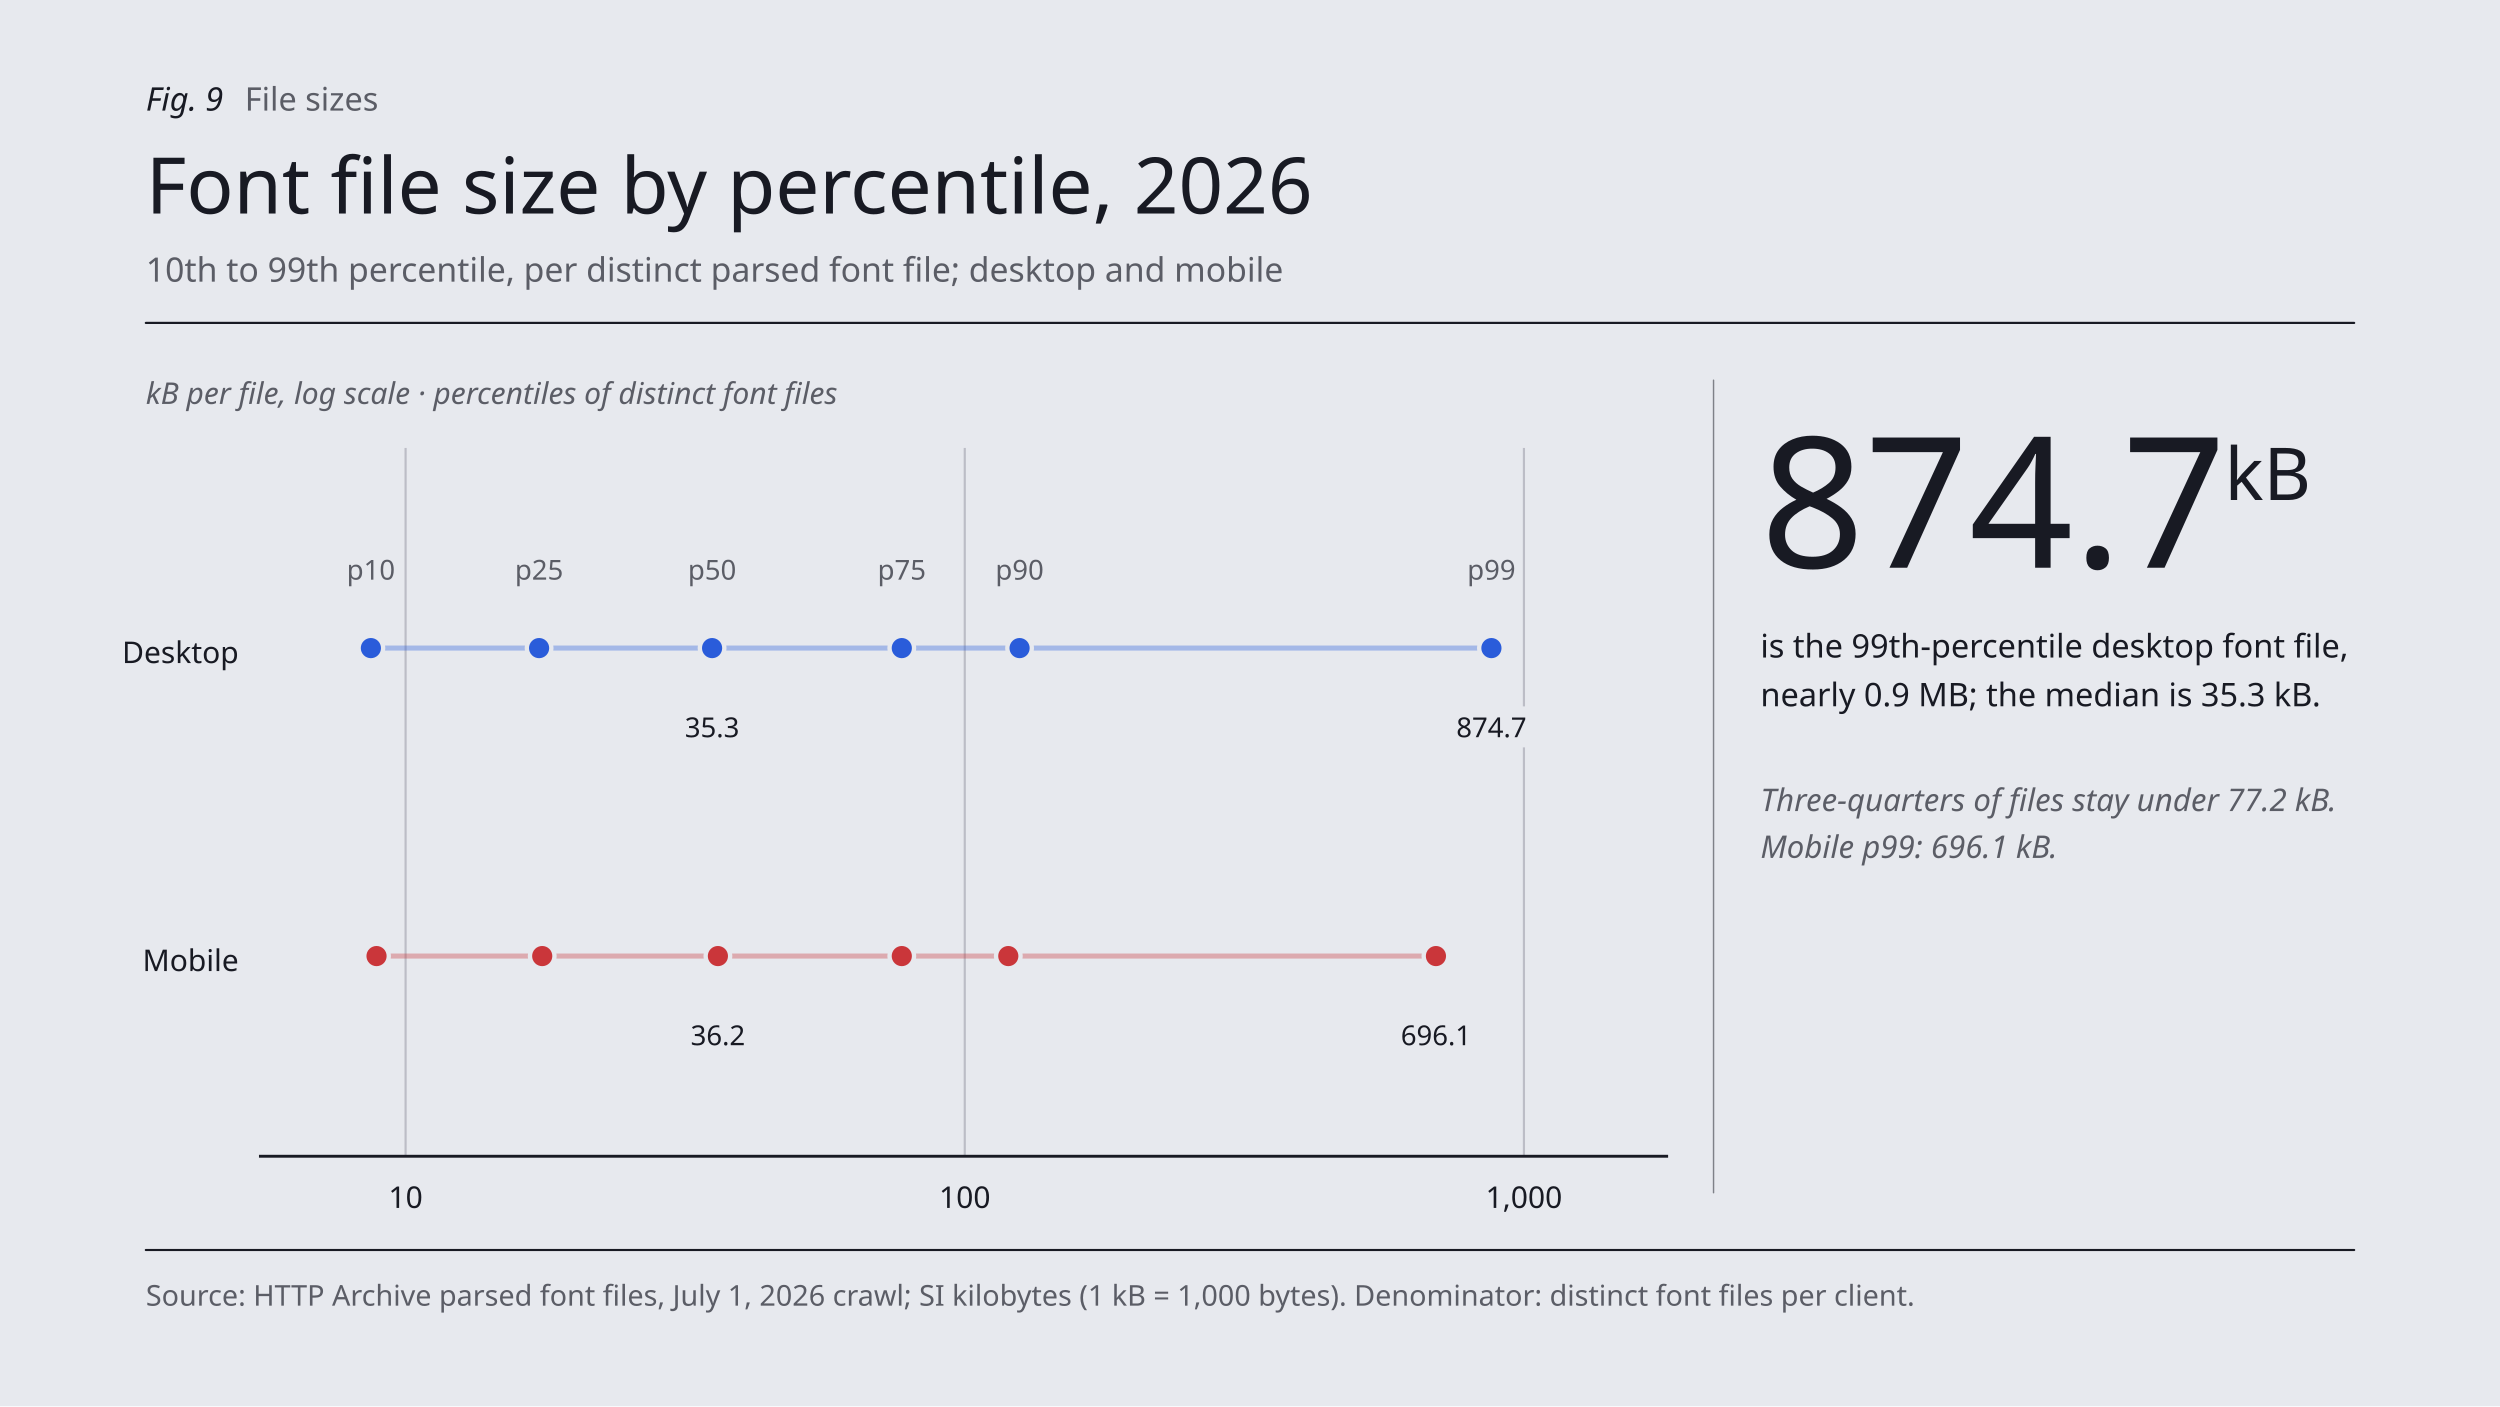
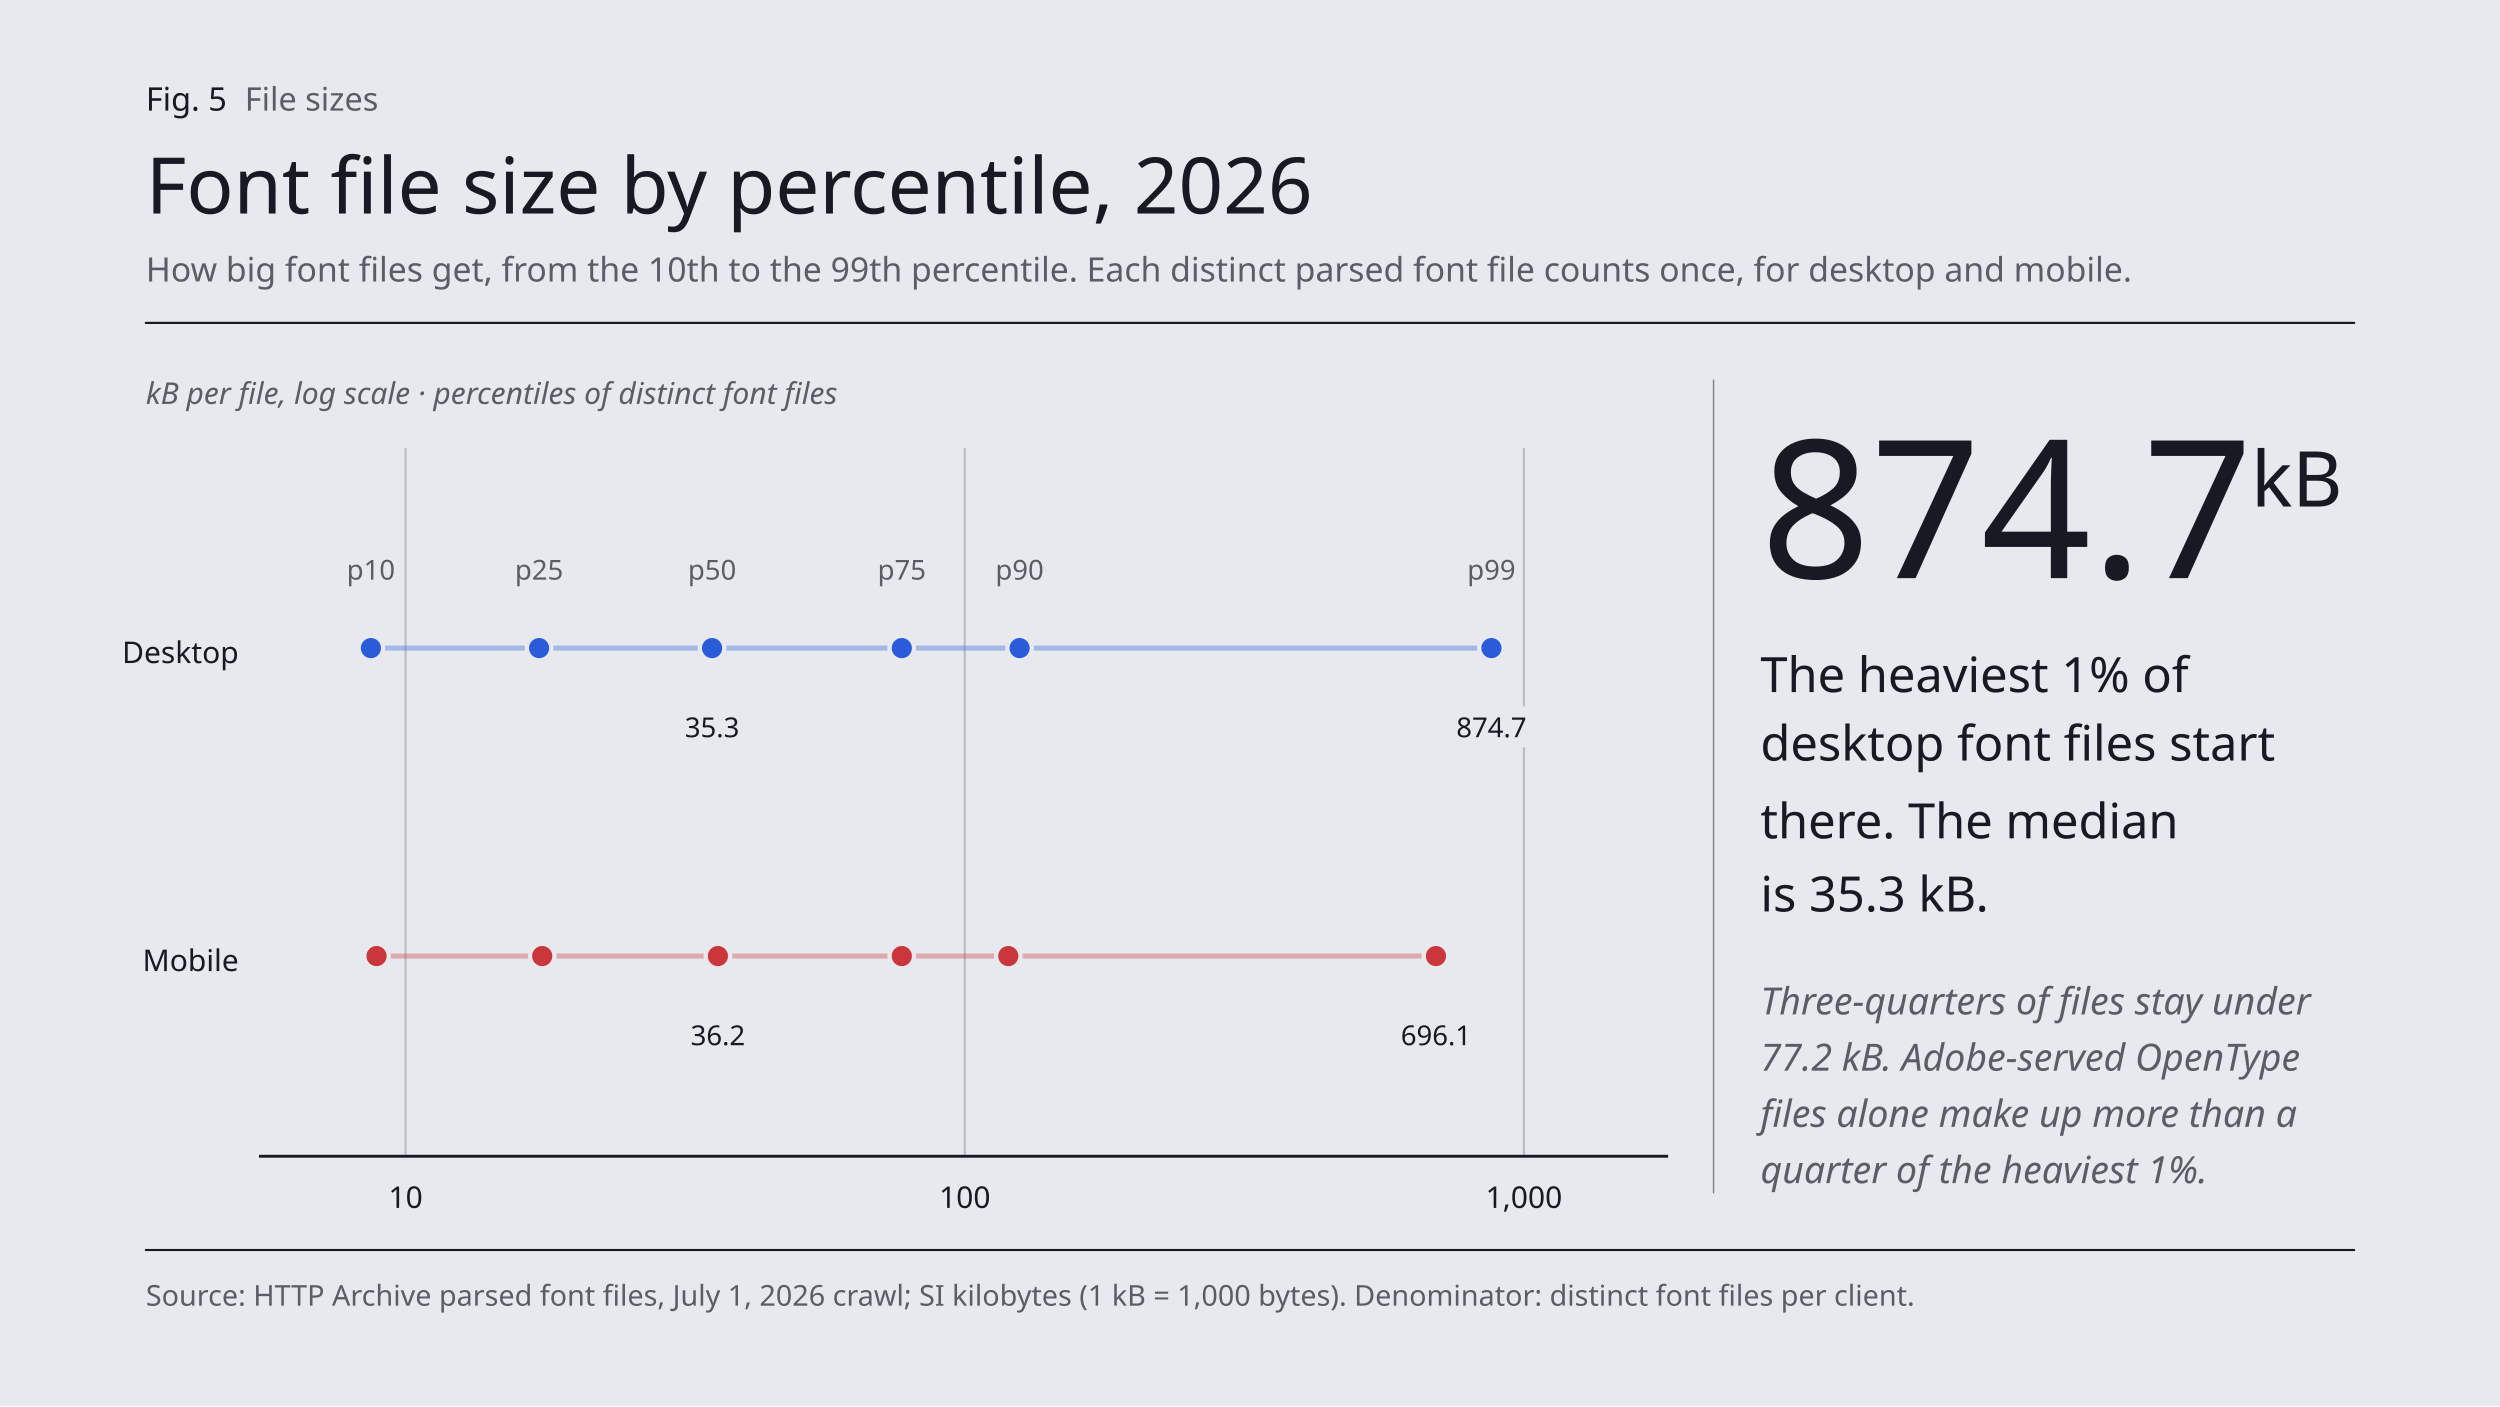
<svg xmlns="http://www.w3.org/2000/svg" xmlns:xlink="http://www.w3.org/1999/xlink" width="691.2pt" height="388.8pt" viewBox="0 0 691.2 388.8" version="1.1" data-denominator="files">
  <defs>
    <style type="text/css">*{stroke-linejoin: round; stroke-linecap: butt}</style>
  </defs>
  <g id="figure_1">
    <g id="patch_1">
      <path d="M 0 388.8  L 691.2 388.8  L 691.2 0  L 0 0  z " style="fill: #e7e9ee" />
    </g>
    <g id="axes_1">
      <g id="patch_2">
        <path d="M 72 319.68  L 460.8 319.68  L 460.8 123.84  L 72 123.84  z " style="fill: #e7e9ee" />
      </g>
      <g id="matplotlib.axis_1">
        <g id="xtick_1">
          <g id="line2d_1">
-             <path d="M 112.139 319.68  L 112.139 123.84  " clip-path="url(#p36b1861bd4)" style="fill: none; stroke: #bcbdc6; stroke-width: 0.6; stroke-linecap: round" />
+             <path d="M 112.139 319.68  L 112.139 123.84  " clip-path="url(#p2f61f87b92)" style="fill: none; stroke: #bcbdc6; stroke-width: 0.6; stroke-linecap: round" />
          </g>
          <g id="line2d_2" />
          <g id="text_1">
            <text style="font-size: 8.294px; font-family: 'Funnel Sans'; text-anchor: middle; fill: #181a23" x="112.139" y="333.974" transform="rotate(-0 112.1394 333.9744)">10</text>
          </g>
        </g>
        <g id="xtick_2">
          <g id="line2d_3">
-             <path d="M 266.737 319.68  L 266.737 123.84  " clip-path="url(#p36b1861bd4)" style="fill: none; stroke: #bcbdc6; stroke-width: 0.6; stroke-linecap: round" />
+             <path d="M 266.737 319.68  L 266.737 123.84  " clip-path="url(#p2f61f87b92)" style="fill: none; stroke: #bcbdc6; stroke-width: 0.6; stroke-linecap: round" />
          </g>
          <g id="line2d_4" />
          <g id="text_2">
            <text style="font-size: 8.294px; font-family: 'Funnel Sans'; text-anchor: middle; fill: #181a23" x="266.737" y="333.974" transform="rotate(-0 266.7374 333.9744)">100</text>
          </g>
        </g>
        <g id="xtick_3">
          <g id="line2d_5">
-             <path d="M 421.335 319.68  L 421.335 123.84  " clip-path="url(#p36b1861bd4)" style="fill: none; stroke: #bcbdc6; stroke-width: 0.6; stroke-linecap: round" />
+             <path d="M 421.335 319.68  L 421.335 123.84  " clip-path="url(#p2f61f87b92)" style="fill: none; stroke: #bcbdc6; stroke-width: 0.6; stroke-linecap: round" />
          </g>
          <g id="line2d_6" />
          <g id="text_3">
            <text style="font-size: 8.294px; font-family: 'Funnel Sans'; text-anchor: middle; fill: #181a23" x="421.335" y="333.974" transform="rotate(-0 421.3354 333.9744)">1,000</text>
          </g>
        </g>
      </g>
      <g id="matplotlib.axis_2">
        <g id="ytick_1">
          <g id="line2d_7" />
          <g id="text_4">
            <text style="font-size: 8.294px; font-family: 'Funnel Sans'; text-anchor: end; fill: #181a23" x="66" y="268.481" transform="rotate(-0 66 268.4811)">Mobile</text>
          </g>
        </g>
        <g id="ytick_2">
          <g id="line2d_8" />
          <g id="text_5">
            <text style="font-size: 8.294px; font-family: 'Funnel Sans'; text-anchor: end; fill: #181a23" x="66" y="183.333" transform="rotate(-0 66 183.3333)">Desktop</text>
          </g>
        </g>
      </g>
      <g id="line2d_9">
-         <path d="M 102.542 179.186  L 412.348 179.186  " clip-path="url(#p36b1861bd4)" style="fill: none; stroke: #2a5cda; stroke-opacity: 0.35; stroke-width: 1.4; stroke-linecap: round" />
+         <path d="M 102.542 179.186  L 412.348 179.186  " clip-path="url(#p2f61f87b92)" style="fill: none; stroke: #2a5cda; stroke-opacity: 0.35; stroke-width: 1.4; stroke-linecap: round" />
      </g>
      <g id="line2d_10">
-         <path d="M 104.104 264.334  L 397.01 264.334  " clip-path="url(#p36b1861bd4)" style="fill: none; stroke: #ca363a; stroke-opacity: 0.35; stroke-width: 1.4; stroke-linecap: round" />
+         <path d="M 104.104 264.334  L 397.01 264.334  " clip-path="url(#p2f61f87b92)" style="fill: none; stroke: #ca363a; stroke-opacity: 0.35; stroke-width: 1.4; stroke-linecap: round" />
      </g>
      <g id="patch_3">
        <path d="M 72 319.68  L 460.8 319.68  " style="fill: none; stroke: #181a23; stroke-width: 0.8; stroke-linejoin: miter; stroke-linecap: square" />
      </g>
      <g id="PathCollection_1">
        <defs>
-           <path id="m16dbd61505" d="M 0 3.391  C 0.899 3.391 1.762 3.034 2.398 2.398  C 3.034 1.762 3.391 0.899 3.391 0  C 3.391 -0.899 3.034 -1.762 2.398 -2.398  C 1.762 -3.034 0.899 -3.391 0 -3.391  C -0.899 -3.391 -1.762 -3.034 -2.398 -2.398  C -3.034 -1.762 -3.391 -0.899 -3.391 0  C -3.391 0.899 -3.034 1.762 -2.398 2.398  C -1.762 3.034 -0.899 3.391 0 3.391  z " style="stroke: #e7e9ee; stroke-width: 1.2" />
+           <path id="mc54f7a7522" d="M 0 3.391  C 0.899 3.391 1.762 3.034 2.398 2.398  C 3.034 1.762 3.391 0.899 3.391 0  C 3.391 -0.899 3.034 -1.762 2.398 -2.398  C 1.762 -3.034 0.899 -3.391 0 -3.391  C -0.899 -3.391 -1.762 -3.034 -2.398 -2.398  C -3.034 -1.762 -3.391 -0.899 -3.391 0  C -3.391 0.899 -3.034 1.762 -2.398 2.398  C -1.762 3.034 -0.899 3.391 0 3.391  z " style="stroke: #e7e9ee; stroke-width: 1.2" />
        </defs>
-         <g clip-path="url(#p36b1861bd4)">
-           <use xlink:href="#m16dbd61505" x="102.542" y="179.186" style="fill: #2a5cda; stroke: #e7e9ee; stroke-width: 1.2" />
-           <use xlink:href="#m16dbd61505" x="149.049" y="179.186" style="fill: #2a5cda; stroke: #e7e9ee; stroke-width: 1.2" />
-           <use xlink:href="#m16dbd61505" x="196.878" y="179.186" style="fill: #2a5cda; stroke: #e7e9ee; stroke-width: 1.2" />
-           <use xlink:href="#m16dbd61505" x="249.328" y="179.186" style="fill: #2a5cda; stroke: #e7e9ee; stroke-width: 1.2" />
-           <use xlink:href="#m16dbd61505" x="281.893" y="179.186" style="fill: #2a5cda; stroke: #e7e9ee; stroke-width: 1.2" />
-           <use xlink:href="#m16dbd61505" x="412.348" y="179.186" style="fill: #2a5cda; stroke: #e7e9ee; stroke-width: 1.2" />
+         <g clip-path="url(#p2f61f87b92)">
+           <use xlink:href="#mc54f7a7522" x="102.542" y="179.186" style="fill: #2a5cda; stroke: #e7e9ee; stroke-width: 1.2" />
+           <use xlink:href="#mc54f7a7522" x="149.049" y="179.186" style="fill: #2a5cda; stroke: #e7e9ee; stroke-width: 1.2" />
+           <use xlink:href="#mc54f7a7522" x="196.878" y="179.186" style="fill: #2a5cda; stroke: #e7e9ee; stroke-width: 1.2" />
+           <use xlink:href="#mc54f7a7522" x="249.328" y="179.186" style="fill: #2a5cda; stroke: #e7e9ee; stroke-width: 1.2" />
+           <use xlink:href="#mc54f7a7522" x="281.893" y="179.186" style="fill: #2a5cda; stroke: #e7e9ee; stroke-width: 1.2" />
+           <use xlink:href="#mc54f7a7522" x="412.348" y="179.186" style="fill: #2a5cda; stroke: #e7e9ee; stroke-width: 1.2" />
        </g>
      </g>
      <g id="text_6">
        <g id="patch_4">
          <path d="M 95.255 163.069  L 109.828 163.069  L 109.828 151.74  L 95.255 151.74  z " style="fill: #e7e9ee" />
        </g>
        <text style="font-size: 7.603px; font-family: 'Funnel Sans'; text-anchor: middle; fill: #5b5d66" x="102.542" y="160.256" transform="rotate(-0 102.5418 160.2557)">p10</text>
      </g>
      <g id="text_7">
        <g id="patch_5">
          <path d="M 141.763 163.069  L 156.336 163.069  L 156.336 151.74  L 141.763 151.74  z " style="fill: #e7e9ee" />
        </g>
        <text style="font-size: 7.603px; font-family: 'Funnel Sans'; text-anchor: middle; fill: #5b5d66" x="149.049" y="160.256" transform="rotate(-0 149.0494 160.2557)">p25</text>
      </g>
      <g id="text_8">
        <g id="patch_6">
          <path d="M 189.591 163.069  L 204.164 163.069  L 204.164 151.74  L 189.591 151.74  z " style="fill: #e7e9ee" />
        </g>
        <text style="font-size: 7.603px; font-family: 'Funnel Sans'; text-anchor: middle; fill: #5b5d66" x="196.878" y="160.256" transform="rotate(-0 196.8775 160.2557)">p50</text>
      </g>
      <g id="text_9">
        <g id="patch_7">
          <path d="M 188.844 206.632  L 204.911 206.632  L 204.911 195.303  L 188.844 195.303  z " style="fill: #e7e9ee" />
        </g>
        <text style="font-size: 7.603px; font-family: 'Funnel Sans'; text-anchor: middle; fill: #181a23" x="196.878" y="203.819" transform="rotate(-0 196.8775 203.8189)">35.3</text>
      </g>
      <g id="text_10">
        <g id="patch_8">
          <path d="M 242.042 163.069  L 256.615 163.069  L 256.615 151.74  L 242.042 151.74  z " style="fill: #e7e9ee" />
        </g>
        <text style="font-size: 7.603px; font-family: 'Funnel Sans'; text-anchor: middle; fill: #5b5d66" x="249.328" y="160.256" transform="rotate(-0 249.3285 160.2557)">p75</text>
      </g>
      <g id="text_11">
        <g id="patch_9">
          <path d="M 274.607 163.069  L 289.18 163.069  L 289.18 151.74  L 274.607 151.74  z " style="fill: #e7e9ee" />
        </g>
        <text style="font-size: 7.603px; font-family: 'Funnel Sans'; text-anchor: middle; fill: #5b5d66" x="281.893" y="160.256" transform="rotate(-0 281.8933 160.2557)">p90</text>
      </g>
      <g id="text_12">
        <g id="patch_10">
          <path d="M 405.061 163.069  L 419.634 163.069  L 419.634 151.74  L 405.061 151.74  z " style="fill: #e7e9ee" />
        </g>
        <text style="font-size: 7.603px; font-family: 'Funnel Sans'; text-anchor: middle; fill: #5b5d66" x="412.348" y="160.256" transform="rotate(-0 412.3475 160.2557)">p99</text>
      </g>
      <g id="text_13">
        <g id="patch_11">
          <path d="M 402.223 206.632  L 422.472 206.632  L 422.472 195.303  L 402.223 195.303  z " style="fill: #e7e9ee" />
        </g>
        <text style="font-size: 7.603px; font-family: 'Funnel Sans'; text-anchor: middle; fill: #181a23" x="412.348" y="203.819" transform="rotate(-0 412.3475 203.8189)">874.7</text>
      </g>
      <g id="PathCollection_2">
        <defs>
-           <path id="md7ce227ee9" d="M 0 3.391  C 0.899 3.391 1.762 3.034 2.398 2.398  C 3.034 1.762 3.391 0.899 3.391 0  C 3.391 -0.899 3.034 -1.762 2.398 -2.398  C 1.762 -3.034 0.899 -3.391 0 -3.391  C -0.899 -3.391 -1.762 -3.034 -2.398 -2.398  C -3.034 -1.762 -3.391 -0.899 -3.391 0  C -3.391 0.899 -3.034 1.762 -2.398 2.398  C -1.762 3.034 -0.899 3.391 0 3.391  z " style="stroke: #e7e9ee; stroke-width: 1.2" />
+           <path id="m89f8780356" d="M 0 3.391  C 0.899 3.391 1.762 3.034 2.398 2.398  C 3.034 1.762 3.391 0.899 3.391 0  C 3.391 -0.899 3.034 -1.762 2.398 -2.398  C 1.762 -3.034 0.899 -3.391 0 -3.391  C -0.899 -3.391 -1.762 -3.034 -2.398 -2.398  C -3.034 -1.762 -3.391 -0.899 -3.391 0  C -3.391 0.899 -3.034 1.762 -2.398 2.398  C -1.762 3.034 -0.899 3.391 0 3.391  z " style="stroke: #e7e9ee; stroke-width: 1.2" />
        </defs>
-         <g clip-path="url(#p36b1861bd4)">
-           <use xlink:href="#md7ce227ee9" x="104.104" y="264.334" style="fill: #ca363a; stroke: #e7e9ee; stroke-width: 1.2" />
-           <use xlink:href="#md7ce227ee9" x="149.912" y="264.334" style="fill: #ca363a; stroke: #e7e9ee; stroke-width: 1.2" />
-           <use xlink:href="#md7ce227ee9" x="198.485" y="264.334" style="fill: #ca363a; stroke: #e7e9ee; stroke-width: 1.2" />
-           <use xlink:href="#md7ce227ee9" x="249.328" y="264.334" style="fill: #ca363a; stroke: #e7e9ee; stroke-width: 1.2" />
-           <use xlink:href="#md7ce227ee9" x="278.775" y="264.334" style="fill: #ca363a; stroke: #e7e9ee; stroke-width: 1.2" />
-           <use xlink:href="#md7ce227ee9" x="397.01" y="264.334" style="fill: #ca363a; stroke: #e7e9ee; stroke-width: 1.2" />
+         <g clip-path="url(#p2f61f87b92)">
+           <use xlink:href="#m89f8780356" x="104.104" y="264.334" style="fill: #ca363a; stroke: #e7e9ee; stroke-width: 1.2" />
+           <use xlink:href="#m89f8780356" x="149.912" y="264.334" style="fill: #ca363a; stroke: #e7e9ee; stroke-width: 1.2" />
+           <use xlink:href="#m89f8780356" x="198.485" y="264.334" style="fill: #ca363a; stroke: #e7e9ee; stroke-width: 1.2" />
+           <use xlink:href="#m89f8780356" x="249.328" y="264.334" style="fill: #ca363a; stroke: #e7e9ee; stroke-width: 1.2" />
+           <use xlink:href="#m89f8780356" x="278.775" y="264.334" style="fill: #ca363a; stroke: #e7e9ee; stroke-width: 1.2" />
+           <use xlink:href="#m89f8780356" x="397.01" y="264.334" style="fill: #ca363a; stroke: #e7e9ee; stroke-width: 1.2" />
        </g>
      </g>
      <g id="text_14">
        <g id="patch_12">
          <path d="M 190.451 291.78  L 206.519 291.78  L 206.519 280.451  L 190.451 280.451  z " style="fill: #e7e9ee" />
        </g>
        <text style="font-size: 7.603px; font-family: 'Funnel Sans'; text-anchor: middle; fill: #181a23" x="198.485" y="288.967" transform="rotate(-0 198.4849 288.9667)">36.2</text>
      </g>
      <g id="text_15">
        <g id="patch_13">
          <path d="M 386.885 291.78  L 407.135 291.78  L 407.135 280.451  L 386.885 280.451  z " style="fill: #e7e9ee" />
        </g>
        <text style="font-size: 7.603px; font-family: 'Funnel Sans'; text-anchor: middle; fill: #181a23" x="397.01" y="288.967" transform="rotate(-0 397.01 288.9667)">696.1</text>
      </g>
    </g>
    <g id="line2d_11">
      <path d="M 40.32 89.28  L 650.88 89.28  " style="fill: none; stroke: #181a23; stroke-width: 0.6; stroke-linecap: round" />
    </g>
    <g id="line2d_12">
      <path d="M 40.32 345.6  L 650.88 345.6  " style="fill: none; stroke: #181a23; stroke-width: 0.6; stroke-linecap: round" />
    </g>
    <g id="line2d_13">
      <path d="M 473.76 105.12  L 473.76 329.76  " style="fill: none; stroke: #181a23; stroke-opacity: 0.5; stroke-width: 0.4; stroke-linecap: round" />
    </g>
    <g id="text_16">
-       <text style="font-style: italic; font-size: 8.986px; font-family: 'Funnel Sans'; text-anchor: start; fill: #181a23" x="40.32" y="30.586" transform="rotate(-0 40.32 30.5856)">Fig. 9</text>
+       <text style="font-size: 8.986px; font-family: 'Funnel Sans'; text-anchor: start; fill: #181a23" x="40.32" y="30.586" transform="rotate(-0 40.32 30.5856)">Fig. 5</text>
    </g>
    <g id="text_17">
      <text style="font-size: 8.986px; font-family: 'Funnel Sans'; text-anchor: start; fill: #5b5d66" x="67.68" y="30.586" transform="rotate(-0 67.68 30.5856)">File sizes</text>
    </g>
    <g id="text_18">
      <text style="font-weight: 500; font-size: 21.6px; font-family: 'Funnel Display'; text-anchor: start; fill: #181a23" x="40.32" y="59.04" transform="rotate(-0 40.32 59.04)">Font file size by percentile, 2026</text>
    </g>
    <g id="text_19">
-       <text style="font-size: 9.331px; font-family: 'Funnel Sans'; text-anchor: start; fill: #5b5d66" x="40.32" y="77.886" transform="rotate(-0 40.32 77.886)">10th to 99th percentile, per distinct parsed font file; desktop and mobile</text>
+       <text style="font-size: 9.331px; font-family: 'Funnel Sans'; text-anchor: start; fill: #5b5d66" x="40.32" y="77.839" transform="rotate(-0 40.32 77.83934)">How big font files get, from the 10th to the 99th percentile. Each distinct parsed font file counts once, for desktop and mobile.</text>
    </g>
    <g id="text_20">
      <text style="font-style: italic; font-size: 8.294px; font-family: 'Funnel Sans'; text-anchor: start; fill: #5b5d66" x="40.32" y="111.686" transform="rotate(-0 40.32 111.6864)">kB per file, log scale · percentiles of distinct font files</text>
    </g>
    <g id="text_21">
-       <text style="font-weight: 300; font-size: 50.4px; font-family: 'Funnel Display'; text-anchor: start; fill: #181a23" x="486.72" y="156.96" transform="rotate(-0 486.72 156.96)">874.7</text>
+       <text style="font-weight: 300; font-size: 53.28px; font-family: 'Funnel Display'; text-anchor: start; fill: #181a23" x="486.72" y="159.84" transform="rotate(-0 486.72 159.84)">874.7</text>
    </g>
    <g id="text_22">
-       <text style="font-weight: 300; font-size: 20.16px; font-family: 'Funnel Display'; text-anchor: start; fill: #181a23" x="615.06" y="138.24" transform="rotate(-0 615.06 138.24)">kB</text>
+       <text style="font-weight: 300; font-size: 21.312px; font-family: 'Funnel Display'; text-anchor: start; fill: #181a23" x="622.394" y="140.05" transform="rotate(-0 622.3937 140.0503)">kB</text>
    </g>
    <g id="text_23">
-       <text style="font-size: 8.986px; font-family: 'Funnel Sans'; fill: #181a23" transform="translate(486.72 181.7856)">is the 99th-percentile desktop font file,</text>
-       <text style="font-size: 8.986px; font-family: 'Funnel Sans'; fill: #181a23" transform="translate(486.72 195.264)">nearly 0.9 MB; the median is 35.3 kB.</text>
+       <text style="font-size: 13.478px; font-family: 'Funnel Sans'; fill: #181a23" transform="translate(486.72 191.344)">The heaviest 1% of</text>
+       <text style="font-size: 13.478px; font-family: 'Funnel Sans'; fill: #181a23" transform="translate(486.72 210.2811)">desktop font files start</text>
+       <text style="font-size: 13.478px; font-family: 'Funnel Sans'; fill: #181a23" transform="translate(486.72 231.7792)">there. The median</text>
+       <text style="font-size: 13.478px; font-family: 'Funnel Sans'; fill: #181a23" transform="translate(486.72 251.9968)">is 35.3 kB.</text>
    </g>
    <g id="text_24">
-       <text style="font-style: italic; font-size: 8.64px; font-family: 'Funnel Sans'; fill: #5b5d66" transform="translate(486.72 224.2368)">Three-quarters of files stay under 77.2 kB.</text>
-       <text style="font-style: italic; font-size: 8.64px; font-family: 'Funnel Sans'; fill: #5b5d66" transform="translate(486.72 237.1968)">Mobile p99: 696.1 kB.</text>
+       <text style="font-style: italic; font-size: 10.368px; font-family: 'Funnel Sans'; fill: #5b5d66" transform="translate(486.72 280.4595)">Three-quarters of files stay under</text>
+       <text style="font-style: italic; font-size: 10.368px; font-family: 'Funnel Sans'; fill: #5b5d66" transform="translate(486.72 296.0115)">77.2 kB. Adobe-served OpenType</text>
+       <text style="font-style: italic; font-size: 10.368px; font-family: 'Funnel Sans'; fill: #5b5d66" transform="translate(486.72 311.5635)">files alone make up more than a</text>
+       <text style="font-style: italic; font-size: 10.368px; font-family: 'Funnel Sans'; fill: #5b5d66" transform="translate(486.72 327.1155)">quarter of the heaviest 1%.</text>
    </g>
    <g id="text_25">
      <text style="font-size: 7.949px; font-family: 'Funnel Sans'; text-anchor: start; fill: #5b5d66" x="40.32" y="360.997" transform="rotate(-0 40.32 360.9972)">Source: HTTP Archive parsed font files, July 1, 2026 crawl; SI kilobytes (1 kB = 1,000 bytes). Denominator: distinct font files per client.</text>
    </g>
  </g>
  <defs>
-     <clipPath id="p36b1861bd4">
+     <clipPath id="p2f61f87b92">
      <rect x="72" y="123.84" width="388.8" height="195.84" />
    </clipPath>
  </defs>
</svg>
